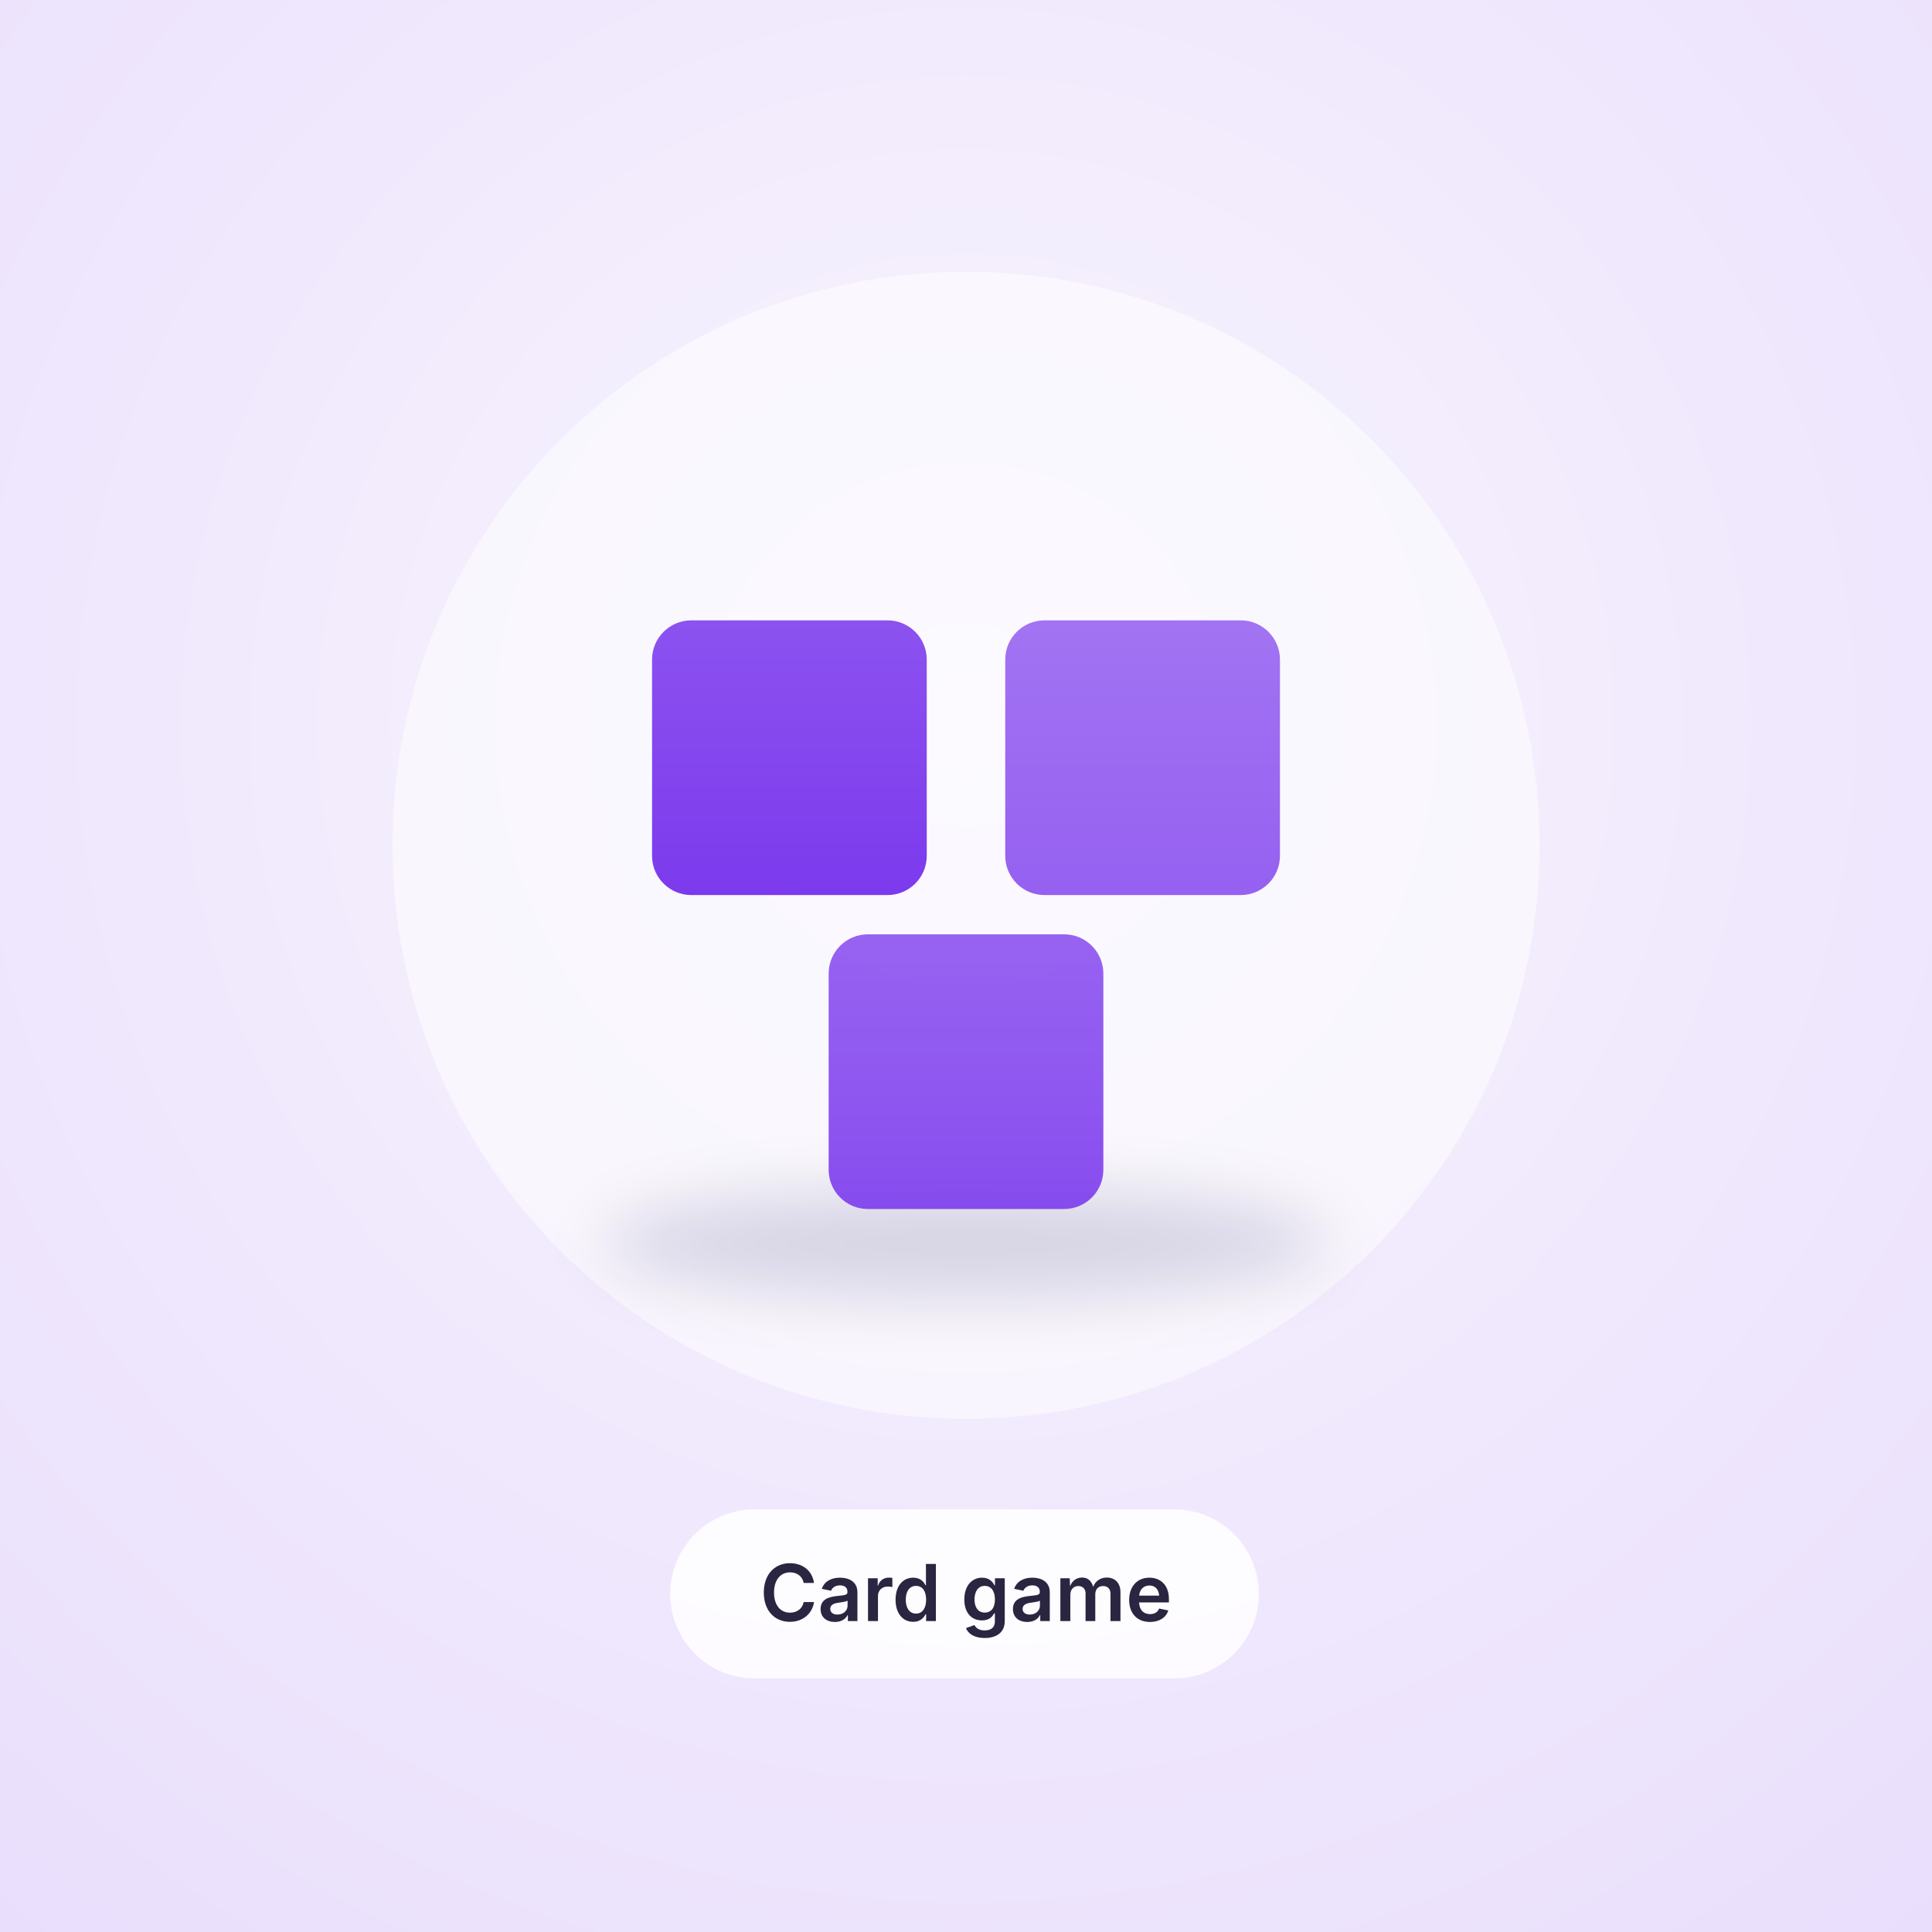
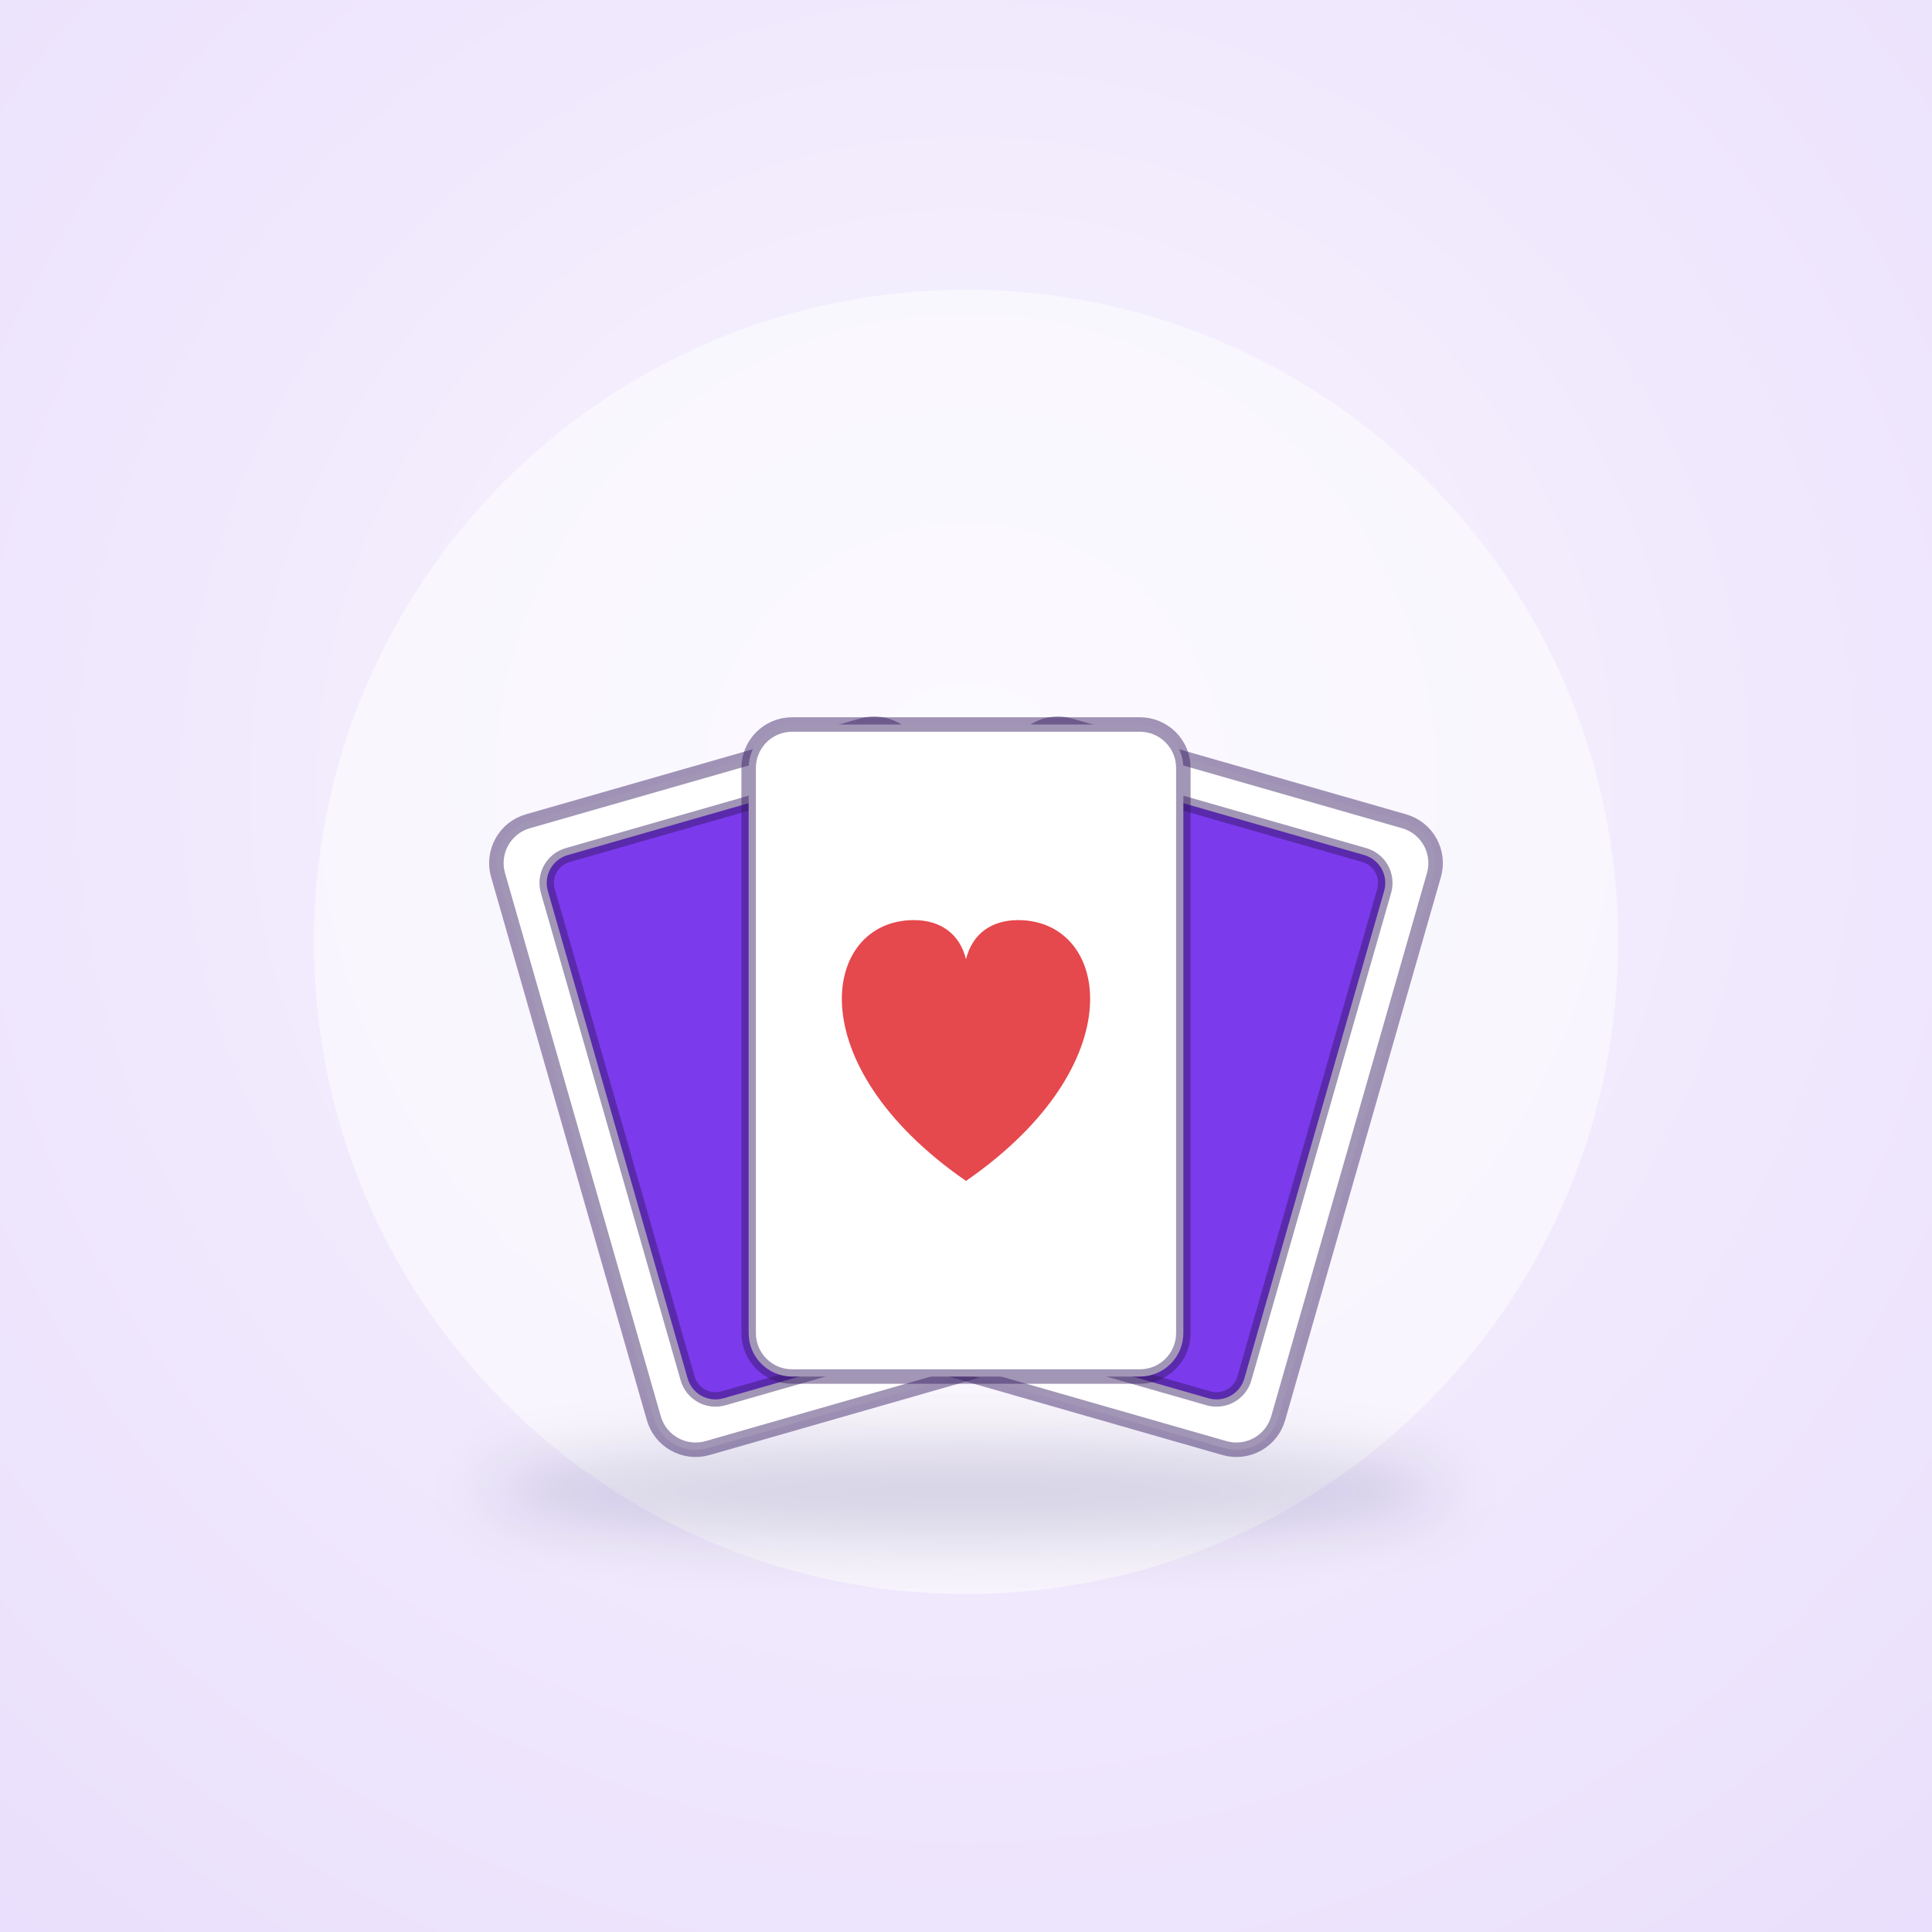
<svg xmlns="http://www.w3.org/2000/svg" viewBox="0 0 640 640" width="640" height="640" role="img" aria-label="Card game">
  <defs>
-     <radialGradient id="t-card-game-bg" cx="320" cy="240" r="520" gradientUnits="userSpaceOnUse">
+     <radialGradient id="t-card-game-bg" cx="320" cy="260" r="520" gradientUnits="userSpaceOnUse">
      <stop offset="0" stop-color="#f8f5fe" />
      <stop offset="1" stop-color="#e9defc" />
    </radialGradient>
-     <linearGradient id="t-card-game-ink" x1="0" y1="0" x2="0" y2="1">
-       <stop offset="0" stop-color="#8c52ef" />
-       <stop offset="1" stop-color="#7c3aed" />
-     </linearGradient>
    <filter id="t-card-game-blur" x="-50%" y="-50%" width="200%" height="200%">
      <feGaussianBlur stdDeviation="10" />
    </filter>
  </defs>
  <rect width="640" height="640" fill="url(#t-card-game-bg)" />
-   <circle cx="320" cy="280" r="190" fill="#fff" fill-opacity=".5" />
-   <ellipse cx="320" cy="412" rx="120" ry="18" fill="#1e1b4b" fill-opacity=".14" filter="url(#t-card-game-blur)" />
-   <g transform="translate(320 290) scale(1.3) translate(-320 -275)">
-     <rect x="240" y="210" width="70" height="70" rx="10" fill="url(#t-card-game-ink)" />
-     <rect x="330" y="210" width="70" height="70" rx="10" fill="url(#t-card-game-ink)" fill-opacity=".8" />
-     <rect x="285" y="290" width="70" height="70" rx="10" fill="url(#t-card-game-ink)" fill-opacity=".9" />
+   <circle cx="320" cy="312" r="216" fill="#fff" fill-opacity=".5" />
+   <ellipse cx="320" cy="494" rx="160" ry="16" fill="#1e1b4b" fill-opacity=".14" filter="url(#t-card-game-blur)" />
+   <g transform="translate(320 318) scale(1.2) translate(-320 -295)" stroke="#32175f" stroke-width="4" stroke-linejoin="round" stroke-opacity=".45">
+     <g transform="translate(270 330) rotate(-16)">
+       <rect x="-60" y="-90" width="120" height="180" rx="12" fill="#ffffff" />
+       <rect x="-48" y="-78" width="96" height="156" rx="8" fill="#7c3aed" />
+     </g>
+     <g transform="translate(370 330) rotate(16)">
+       <rect x="-60" y="-90" width="120" height="180" rx="12" fill="#ffffff" />
+       <rect x="-48" y="-78" width="96" height="156" rx="8" fill="#7c3aed" />
+     </g>
+     <g transform="translate(320 320)">
+       <rect x="-60" y="-90" width="120" height="180" rx="12" fill="#ffffff" />
+       <g stroke="none">
+         <g transform="translate(0 0) scale(1.8)" stroke-width="2.22">
+           <path d="M0 20C-26 2-22-20-8-20c4 0 7 2 8 6 1-4 4-6 8-6 14 0 18 22-8 40z" fill="#e5484d" />
+         </g>
+       </g>
+     </g>
  </g>
-   <rect x="222" y="500" width="195" height="56" rx="28" fill="#fff" fill-opacity=".85" />
-   <text x="320" y="537" text-anchor="middle" font-family="system-ui, -apple-system, Segoe UI, sans-serif" font-size="26" font-weight="600" fill="#2a2540">Card game</text>
</svg>
